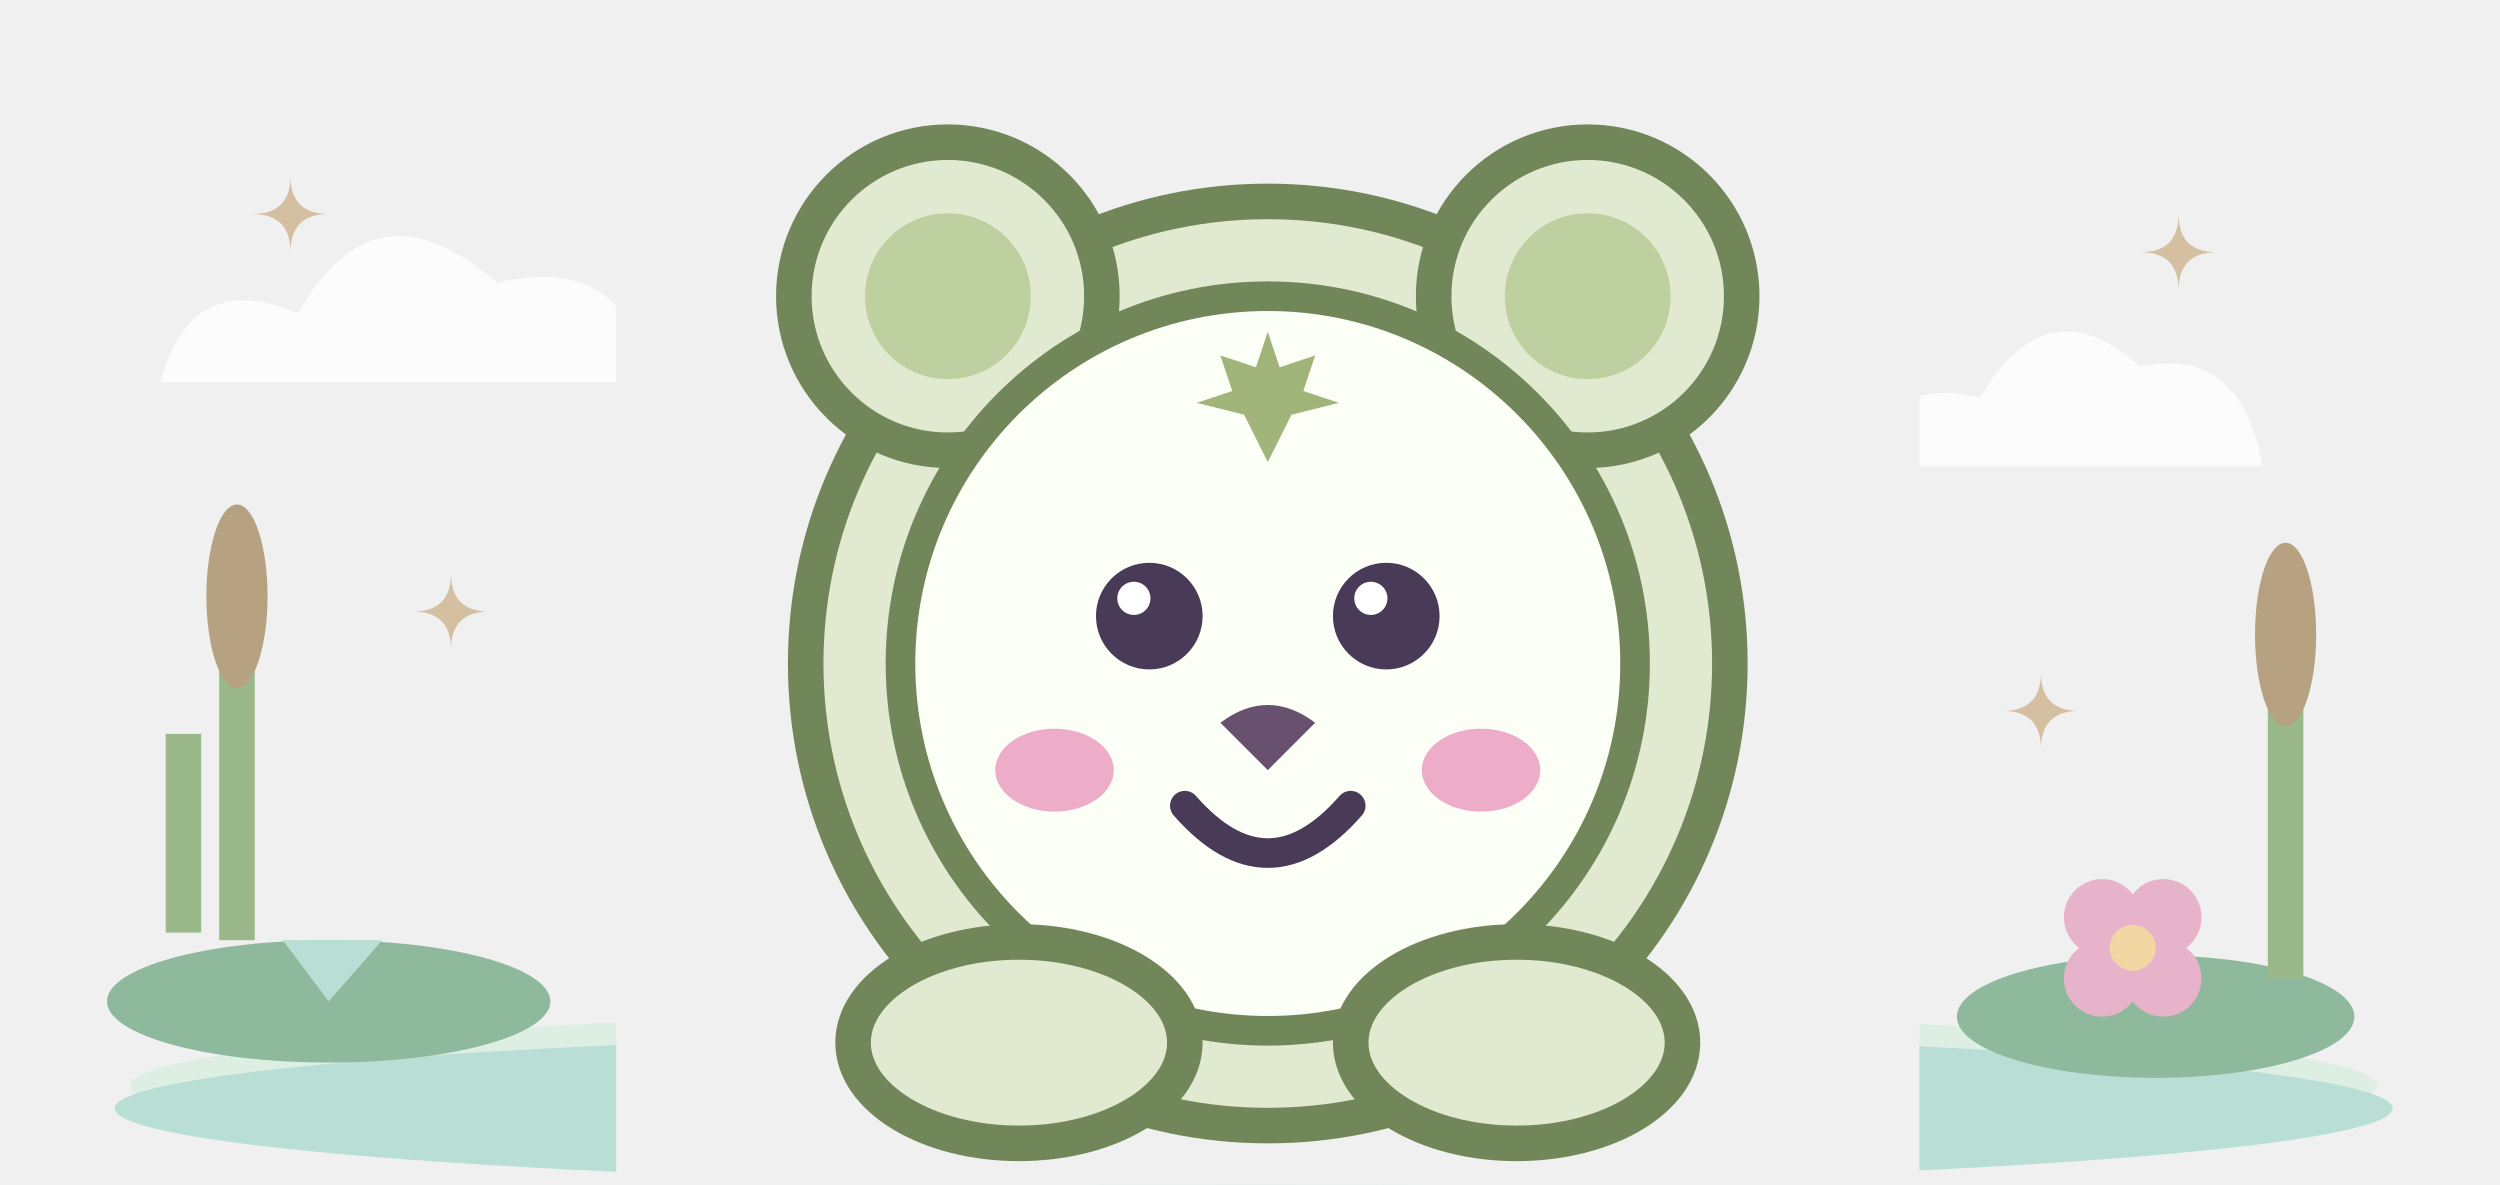
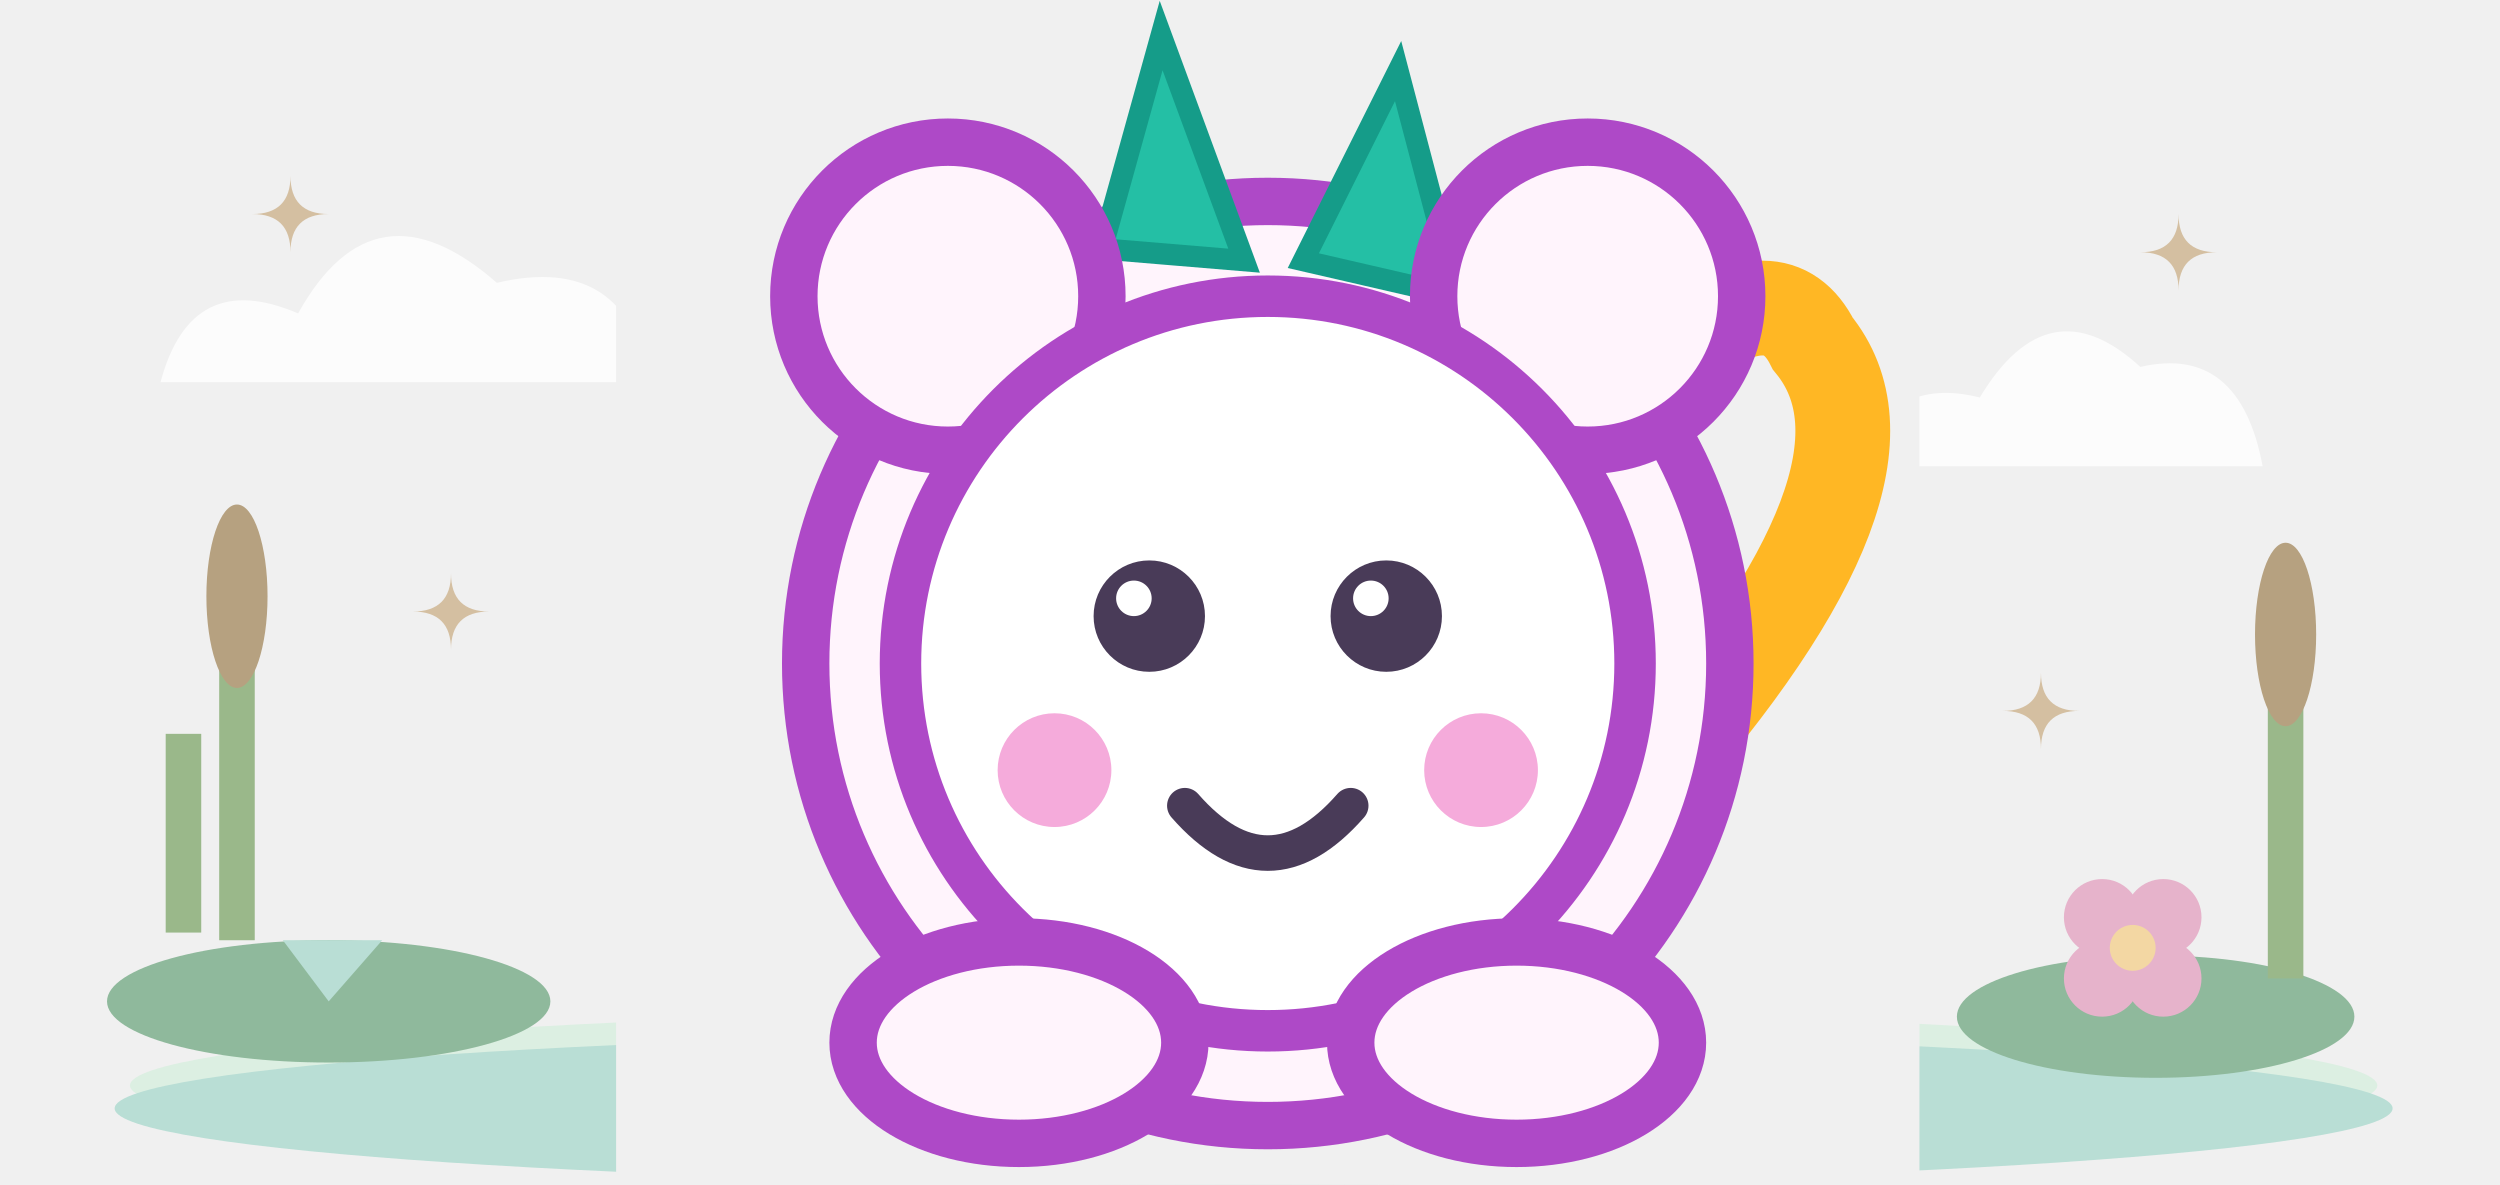
<svg xmlns="http://www.w3.org/2000/svg" width="211" height="100" viewBox="0 0 211 100" fill="none">
  <defs>
    <mask id="pl-cozy-clear">
      <rect width="211" height="100" fill="white" />
      <rect x="52" y="0" width="110" height="100" fill="black" />
    </mask>
  </defs>
  <g mask="url(#pl-cozy-clear)">
    <path d="M105.806 98.064C158.184 98.064 200.645 95.176 200.645 91.613C200.645 88.05 158.184 85.161 105.806 85.161C53.428 85.161 10.968 88.05 10.968 91.613C10.968 95.176 53.428 98.064 105.806 98.064Z" fill="#DCEFE2" />
    <path opacity="0.8" d="M13.548 32.258C15.269 25.806 19.14 23.871 25.161 26.452C29.462 18.71 35.054 17.849 41.935 23.871C49.247 22.151 53.548 24.946 54.839 32.258H13.548ZM156.774 39.355C158.495 34.194 161.935 32.258 167.097 33.548C170.968 27.097 175.484 26.237 180.645 30.968C186.237 29.677 189.677 32.473 190.968 39.355H156.774Z" fill="white" />
    <path d="M24.516 14.839C24.516 16.989 23.441 18.065 21.29 18.065C23.441 18.065 24.516 19.14 24.516 21.291C24.516 19.14 25.591 18.065 27.742 18.065C25.591 18.065 24.516 16.989 24.516 14.839Z" fill="#D4BFA1" />
    <path d="M183.871 18.064C183.871 20.215 182.796 21.29 180.645 21.29C182.796 21.29 183.871 22.366 183.871 24.516C183.871 22.366 184.946 21.29 187.097 21.29C184.946 21.29 183.871 20.215 183.871 18.064Z" fill="#D4BFA1" />
    <path d="M172.258 56.774C172.258 58.925 171.183 60 169.032 60C171.183 60 172.258 61.075 172.258 63.226C172.258 61.075 173.333 60 175.484 60C173.333 60 172.258 58.925 172.258 56.774Z" fill="#D4BFA1" />
    <path d="M38.065 48.387C38.065 50.538 36.989 51.613 34.839 51.613C36.989 51.613 38.065 52.688 38.065 54.839C38.065 52.688 39.14 51.613 41.29 51.613C39.14 51.613 38.065 50.538 38.065 48.387Z" fill="#D4BFA1" />
    <path d="M105.806 100C158.897 100 201.935 97.111 201.935 93.548C201.935 89.985 158.897 87.097 105.806 87.097C52.716 87.097 9.677 89.985 9.677 93.548C9.677 97.111 52.716 100 105.806 100Z" fill="#B9DED5" />
    <path d="M27.742 89.678C38.075 89.678 46.452 87.367 46.452 84.516C46.452 81.666 38.075 79.355 27.742 79.355C17.409 79.355 9.032 81.666 9.032 84.516C9.032 87.367 17.409 89.678 27.742 89.678Z" fill="#8FB99C" />
    <path d="M27.742 84.516L23.871 79.355H32.258L27.742 84.516Z" fill="#B9DED5" />
    <path d="M181.935 90.968C191.2 90.968 198.71 88.657 198.71 85.806C198.71 82.956 191.2 80.645 181.935 80.645C172.671 80.645 165.161 82.956 165.161 85.806C165.161 88.657 172.671 90.968 181.935 90.968Z" fill="#8FB99C" />
    <path d="M177.419 80.645C179.201 80.645 180.645 79.201 180.645 77.419C180.645 75.638 179.201 74.193 177.419 74.193C175.638 74.193 174.194 75.638 174.194 77.419C174.194 79.201 175.638 80.645 177.419 80.645Z" fill="#E6B3CB" />
    <path d="M182.581 80.645C184.362 80.645 185.806 79.201 185.806 77.419C185.806 75.638 184.362 74.193 182.581 74.193C180.799 74.193 179.355 75.638 179.355 77.419C179.355 79.201 180.799 80.645 182.581 80.645Z" fill="#E6B3CB" />
    <path d="M177.419 85.806C179.201 85.806 180.645 84.362 180.645 82.58C180.645 80.799 179.201 79.355 177.419 79.355C175.638 79.355 174.194 80.799 174.194 82.58C174.194 84.362 175.638 85.806 177.419 85.806Z" fill="#E6B3CB" />
    <path d="M182.581 85.806C184.362 85.806 185.806 84.362 185.806 82.58C185.806 80.799 184.362 79.355 182.581 79.355C180.799 79.355 179.355 80.799 179.355 82.58C179.355 84.362 180.799 85.806 182.581 85.806Z" fill="#E6B3CB" />
    <path d="M180 81.935C181.069 81.935 181.936 81.069 181.936 80C181.936 78.931 181.069 78.064 180 78.064C178.931 78.064 178.065 78.931 178.065 80C178.065 81.069 178.931 81.935 180 81.935Z" fill="#F3D7A3" />
    <path d="M20 79.355V49.677V79.355ZM15.484 78.71V61.935V78.71ZM192.903 82.581V52.903V82.581Z" fill="black" />
    <path d="M20 79.355V49.677M15.484 78.71V61.935M192.903 82.581V52.903" stroke="#9AB88A" stroke-width="3" />
    <path d="M20 58.064C21.425 58.064 22.581 54.598 22.581 50.322C22.581 46.047 21.425 42.581 20 42.581C18.575 42.581 17.419 46.047 17.419 50.322C17.419 54.598 18.575 58.064 20 58.064Z" fill="#B6A180" />
    <path d="M192.903 61.291C194.328 61.291 195.484 57.824 195.484 53.549C195.484 49.273 194.328 45.807 192.903 45.807C191.478 45.807 190.323 49.273 190.323 53.549C190.323 57.824 191.478 61.291 192.903 61.291Z" fill="#B6A180" />
    <path d="M89.677 43.871C96.804 43.871 102.581 38.094 102.581 30.968C102.581 23.841 96.804 18.064 89.677 18.064C82.551 18.064 76.774 23.841 76.774 30.968C76.774 38.094 82.551 43.871 89.677 43.871Z" fill="#ACD8BB" />
    <path d="M123.226 43.871C130.352 43.871 136.129 38.094 136.129 30.968C136.129 23.841 130.352 18.064 123.226 18.064C116.1 18.064 110.323 23.841 110.323 30.968C110.323 38.094 116.1 43.871 123.226 43.871Z" fill="#ACD8BB" />
    <path d="M76.774 41.29C79.785 28.817 89.892 22.581 107.097 22.581C124.301 22.581 134.409 28.817 137.419 41.29C143.441 49.892 145.806 60.43 144.516 72.903C143.656 88.387 131.183 96.129 107.097 96.129C81.29 96.129 68.172 88.387 67.742 72.903C66.452 60.43 69.462 49.892 76.774 41.29Z" fill="#ACD8BB" stroke="#9B829A" stroke-width="1.5" />
    <path d="M88.387 96.774C96.226 96.774 102.581 93.308 102.581 89.032C102.581 84.757 96.226 81.29 88.387 81.29C80.548 81.29 74.194 84.757 74.194 89.032C74.194 93.308 80.548 96.774 88.387 96.774Z" fill="#ACD8BB" stroke="#9B829A" stroke-width="1.2" />
    <path d="M127.097 96.774C134.936 96.774 141.29 93.308 141.29 89.032C141.29 84.757 134.936 81.29 127.097 81.29C119.258 81.29 112.903 84.757 112.903 89.032C112.903 93.308 119.258 96.774 127.097 96.774Z" fill="#ACD8BB" stroke="#9B829A" stroke-width="1.2" />
    <path d="M107.097 70.323C115.648 70.323 122.581 65.123 122.581 58.71C122.581 52.296 115.648 47.097 107.097 47.097C98.545 47.097 91.613 52.296 91.613 58.71C91.613 65.123 98.545 70.323 107.097 70.323Z" fill="#E7F7E8" />
    <path d="M104.516 55.484C106.237 53.763 107.957 53.763 109.677 55.484L107.097 58.709L104.516 55.484Z" fill="#9B829A" />
    <path d="M89.677 38.065C93.24 38.065 96.129 34.887 96.129 30.968C96.129 27.048 93.24 23.871 89.677 23.871C86.114 23.871 83.226 27.048 83.226 30.968C83.226 34.887 86.114 38.065 89.677 38.065Z" fill="#E7F7E8" />
    <path d="M123.226 38.065C126.789 38.065 129.677 34.887 129.677 30.968C129.677 27.048 126.789 23.871 123.226 23.871C119.663 23.871 116.774 27.048 116.774 30.968C116.774 34.887 119.663 38.065 123.226 38.065Z" fill="#E7F7E8" />
    <path d="M90.323 34.516C91.57 34.516 92.581 33.505 92.581 32.258C92.581 31.011 91.57 30 90.323 30C89.076 30 88.064 31.011 88.064 32.258C88.064 33.505 89.076 34.516 90.323 34.516Z" fill="#506952" />
    <path d="M122.581 34.516C123.828 34.516 124.839 33.505 124.839 32.258C124.839 31.011 123.828 30 122.581 30C121.334 30 120.323 31.011 120.323 32.258C120.323 33.505 121.334 34.516 122.581 34.516Z" fill="#506952" />
    <path d="M90.323 49.677C92.473 47.096 94.624 47.096 96.774 49.677M117.419 49.677C119.57 47.096 121.72 47.096 123.871 49.677" stroke="#69536D" stroke-width="2.5" stroke-linecap="round" />
    <path opacity="0.6" d="M88.387 61.29C91.238 61.29 93.548 60.135 93.548 58.71C93.548 57.284 91.238 56.129 88.387 56.129C85.537 56.129 83.226 57.284 83.226 58.71C83.226 60.135 85.537 61.29 88.387 61.29Z" fill="#E2A4B7" />
    <path opacity="0.6" d="M126.452 61.29C129.302 61.29 131.613 60.135 131.613 58.71C131.613 57.284 129.302 56.129 126.452 56.129C123.601 56.129 121.29 57.284 121.29 58.71C121.29 60.135 123.601 61.29 126.452 61.29Z" fill="#E2A4B7" />
    <path d="M101.935 61.935C105.376 64.946 108.817 64.946 112.258 61.935" stroke="#9B829A" stroke-width="1.6" stroke-linecap="round" />
    <path d="M105.806 76.774C105.806 76.774 92.258 69.032 94.839 62.581C96.989 59.57 100.645 59.785 105.806 63.226C110.968 59.785 114.624 59.57 116.774 62.581C118.495 66.882 114.839 71.613 105.806 76.774Z" fill="#DC9EB7" stroke="#9B829A" stroke-width="1.2" />
    <path d="M80.772 75.585C85.616 77.844 90.641 77.319 91.996 74.412C93.352 71.506 90.524 67.319 85.68 65.06C80.836 62.801 75.81 63.326 74.455 66.233C73.1 69.139 75.928 73.326 80.772 75.585Z" fill="#ACD8BB" />
    <path d="M132.777 75.585C137.62 73.326 140.449 69.139 139.093 66.233C137.738 63.326 132.713 62.801 127.869 65.06C123.025 67.319 120.197 71.506 121.552 74.412C122.907 77.319 127.933 77.844 132.777 75.585Z" fill="#ACD8BB" />
    <g opacity="0.5">
      <path d="M103.871 82.581V89.677V82.581ZM101.935 84.516H105.806H101.935ZM101.935 87.742H105.806H101.935Z" fill="black" />
      <path d="M103.871 82.581V89.677M101.935 84.516H105.806M101.935 87.742H105.806" stroke="#9B829A" stroke-width="0.8" />
    </g>
  </g>
  <g transform="translate(57 0) scale(1)">
-     <g data-cozy-mascot="true" data-companion-world="garden">
-       <circle cx="50" cy="56" r="39" fill="#E1EAD0" stroke="#718659" stroke-width="3" />
-       <circle cx="23" cy="25" r="13" fill="#E1EAD0" stroke="#718659" stroke-width="3" />
-       <circle cx="23" cy="25" r="7" fill="#BED09F" />
-       <circle cx="77" cy="25" r="13" fill="#E1EAD0" stroke="#718659" stroke-width="3" />
-       <circle cx="77" cy="25" r="7" fill="#BED09F" />
-       <circle cx="50" cy="56" r="31" fill="#FCFFF5" stroke="#718659" stroke-width="2.5" />
-       <circle cx="40" cy="52" r="4.5" fill="#493B58" />
-       <circle cx="38.7" cy="50.5" r="1.4" fill="white" />
-       <circle cx="60" cy="52" r="4.5" fill="#493B58" />
-       <circle cx="58.7" cy="50.5" r="1.4" fill="white" />
-       <ellipse cx="32" cy="65" rx="5" ry="3.5" fill="#EDADC9" />
-       <ellipse cx="68" cy="65" rx="5" ry="3.5" fill="#EDADC9" />
-       <path d="M46 61Q50 58 54 61L50 65Z" fill="#67516F" />
-       <path d="M43 68Q50 76 57 68" stroke="#493B58" stroke-width="2.5" fill="none" stroke-linecap="round" />
-       <ellipse cx="29" cy="88" rx="14" ry="8.5" fill="#E1EAD0" stroke="#718659" stroke-width="3" />
-       <ellipse cx="71" cy="88" rx="14" ry="8.5" fill="#E1EAD0" stroke="#718659" stroke-width="3" />
-       <path d="M50 28L51 31L54 30L53 33L56 34L52 35L50 39L48 35L44 34L47 33L46 30L49 31Z" fill="#A1B47A" />
+     <g data-cozy-mascot="true">
+       <path d="M82 66Q105 40 96 29Q93 23 85 29" fill="none" stroke="#FFB724" stroke-width="8" stroke-linecap="round" />
+       <circle cx="50" cy="56" r="39" fill="#FFF4FC" stroke="#AE49C7" stroke-width="4" />
+       <path d="M36 21L41 3L48 22Z M53 22L61 6L66 25Z" fill="#24BFA5" stroke="#159C89" stroke-width="1.8" />
+       <circle cx="23" cy="25" r="13" fill="#FFF4FC" stroke="#AE49C7" stroke-width="4" />
+       <circle cx="77" cy="25" r="13" fill="#FFF4FC" stroke="#AE49C7" stroke-width="4" />
+       <circle cx="50" cy="56" r="31" fill="#FFFFFF" stroke="#AE49C7" stroke-width="3.5" />
+       <circle cx="40" cy="52" r="4.7" fill="#493B58" />
+       <circle cx="60" cy="52" r="4.7" fill="#493B58" />
+       <circle cx="38.7" cy="50.5" r="1.5" fill="white" />
+       <circle cx="58.7" cy="50.5" r="1.5" fill="white" />
+       <circle cx="32" cy="65" r="4.8" fill="#F5ABDB" />
+       <circle cx="68" cy="65" r="4.8" fill="#F5ABDB" />
+       <path d="M43 68Q50 76 57 68" stroke="#493B58" stroke-width="3" fill="none" stroke-linecap="round" />
+       <ellipse cx="29" cy="88" rx="14" ry="8.5" fill="#FFF4FC" stroke="#AE49C7" stroke-width="4" />
+       <ellipse cx="71" cy="88" rx="14" ry="8.5" fill="#FFF4FC" stroke="#AE49C7" stroke-width="4" />
    </g>
  </g>
</svg>
